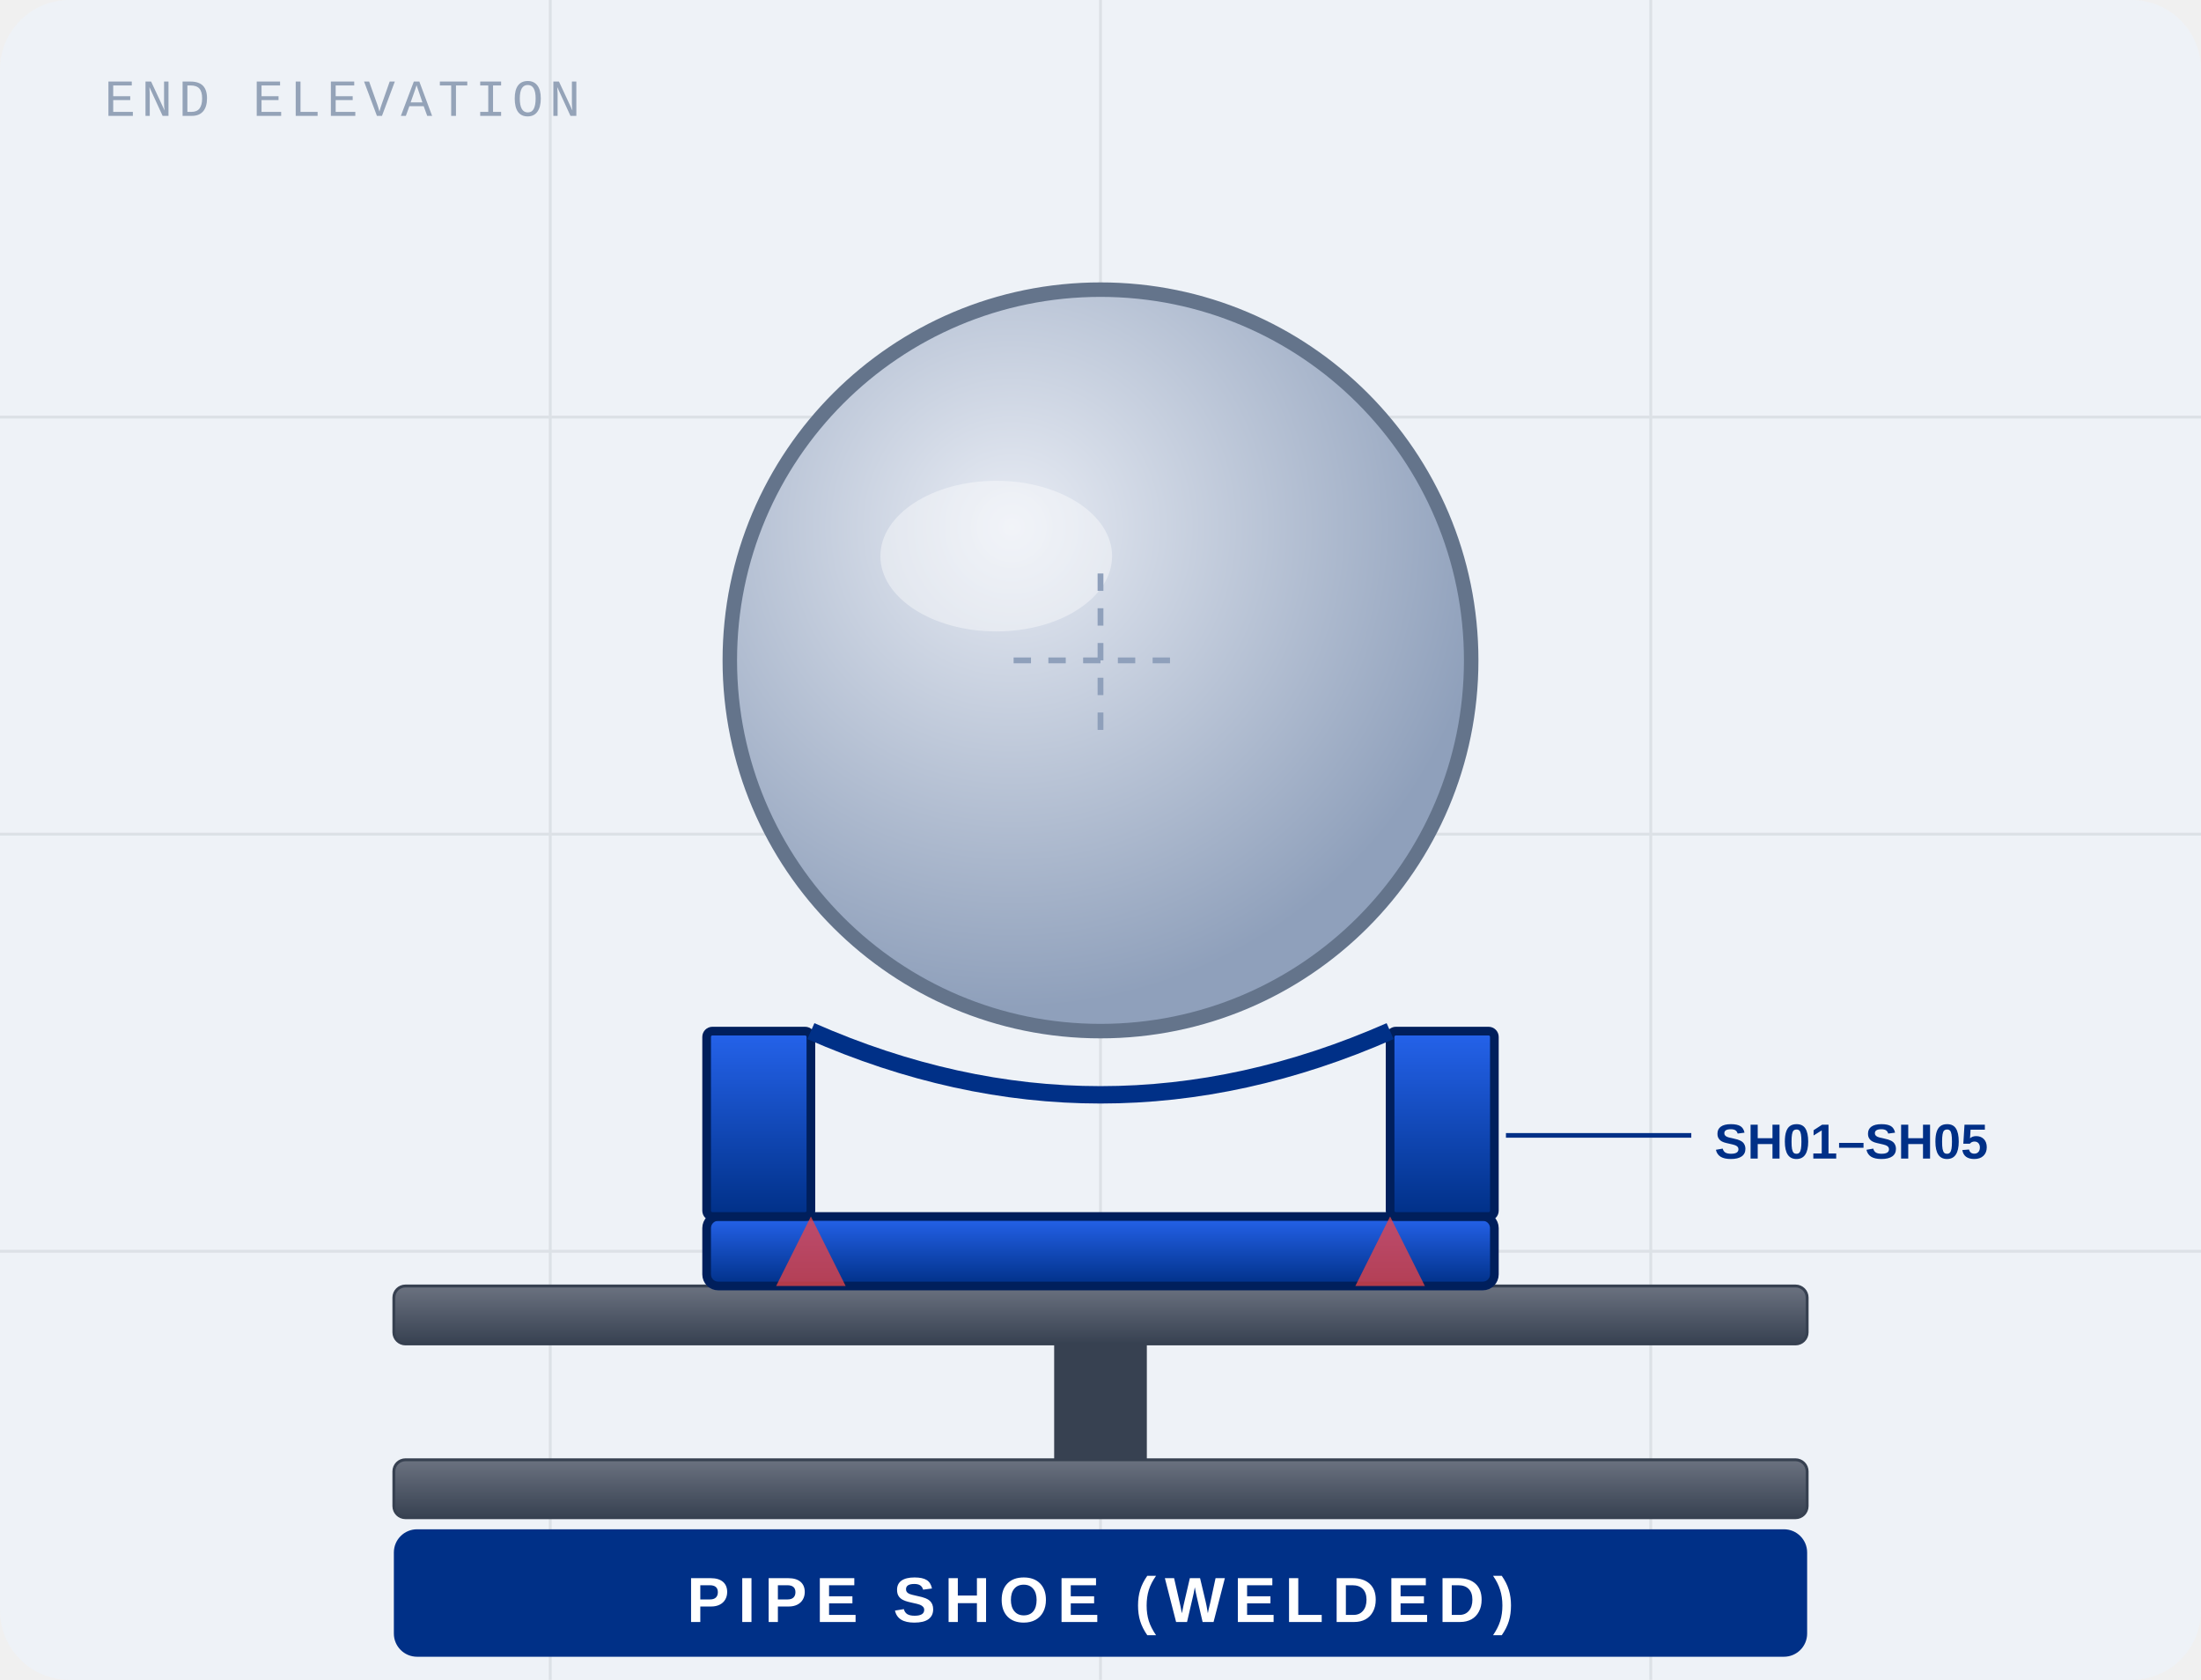
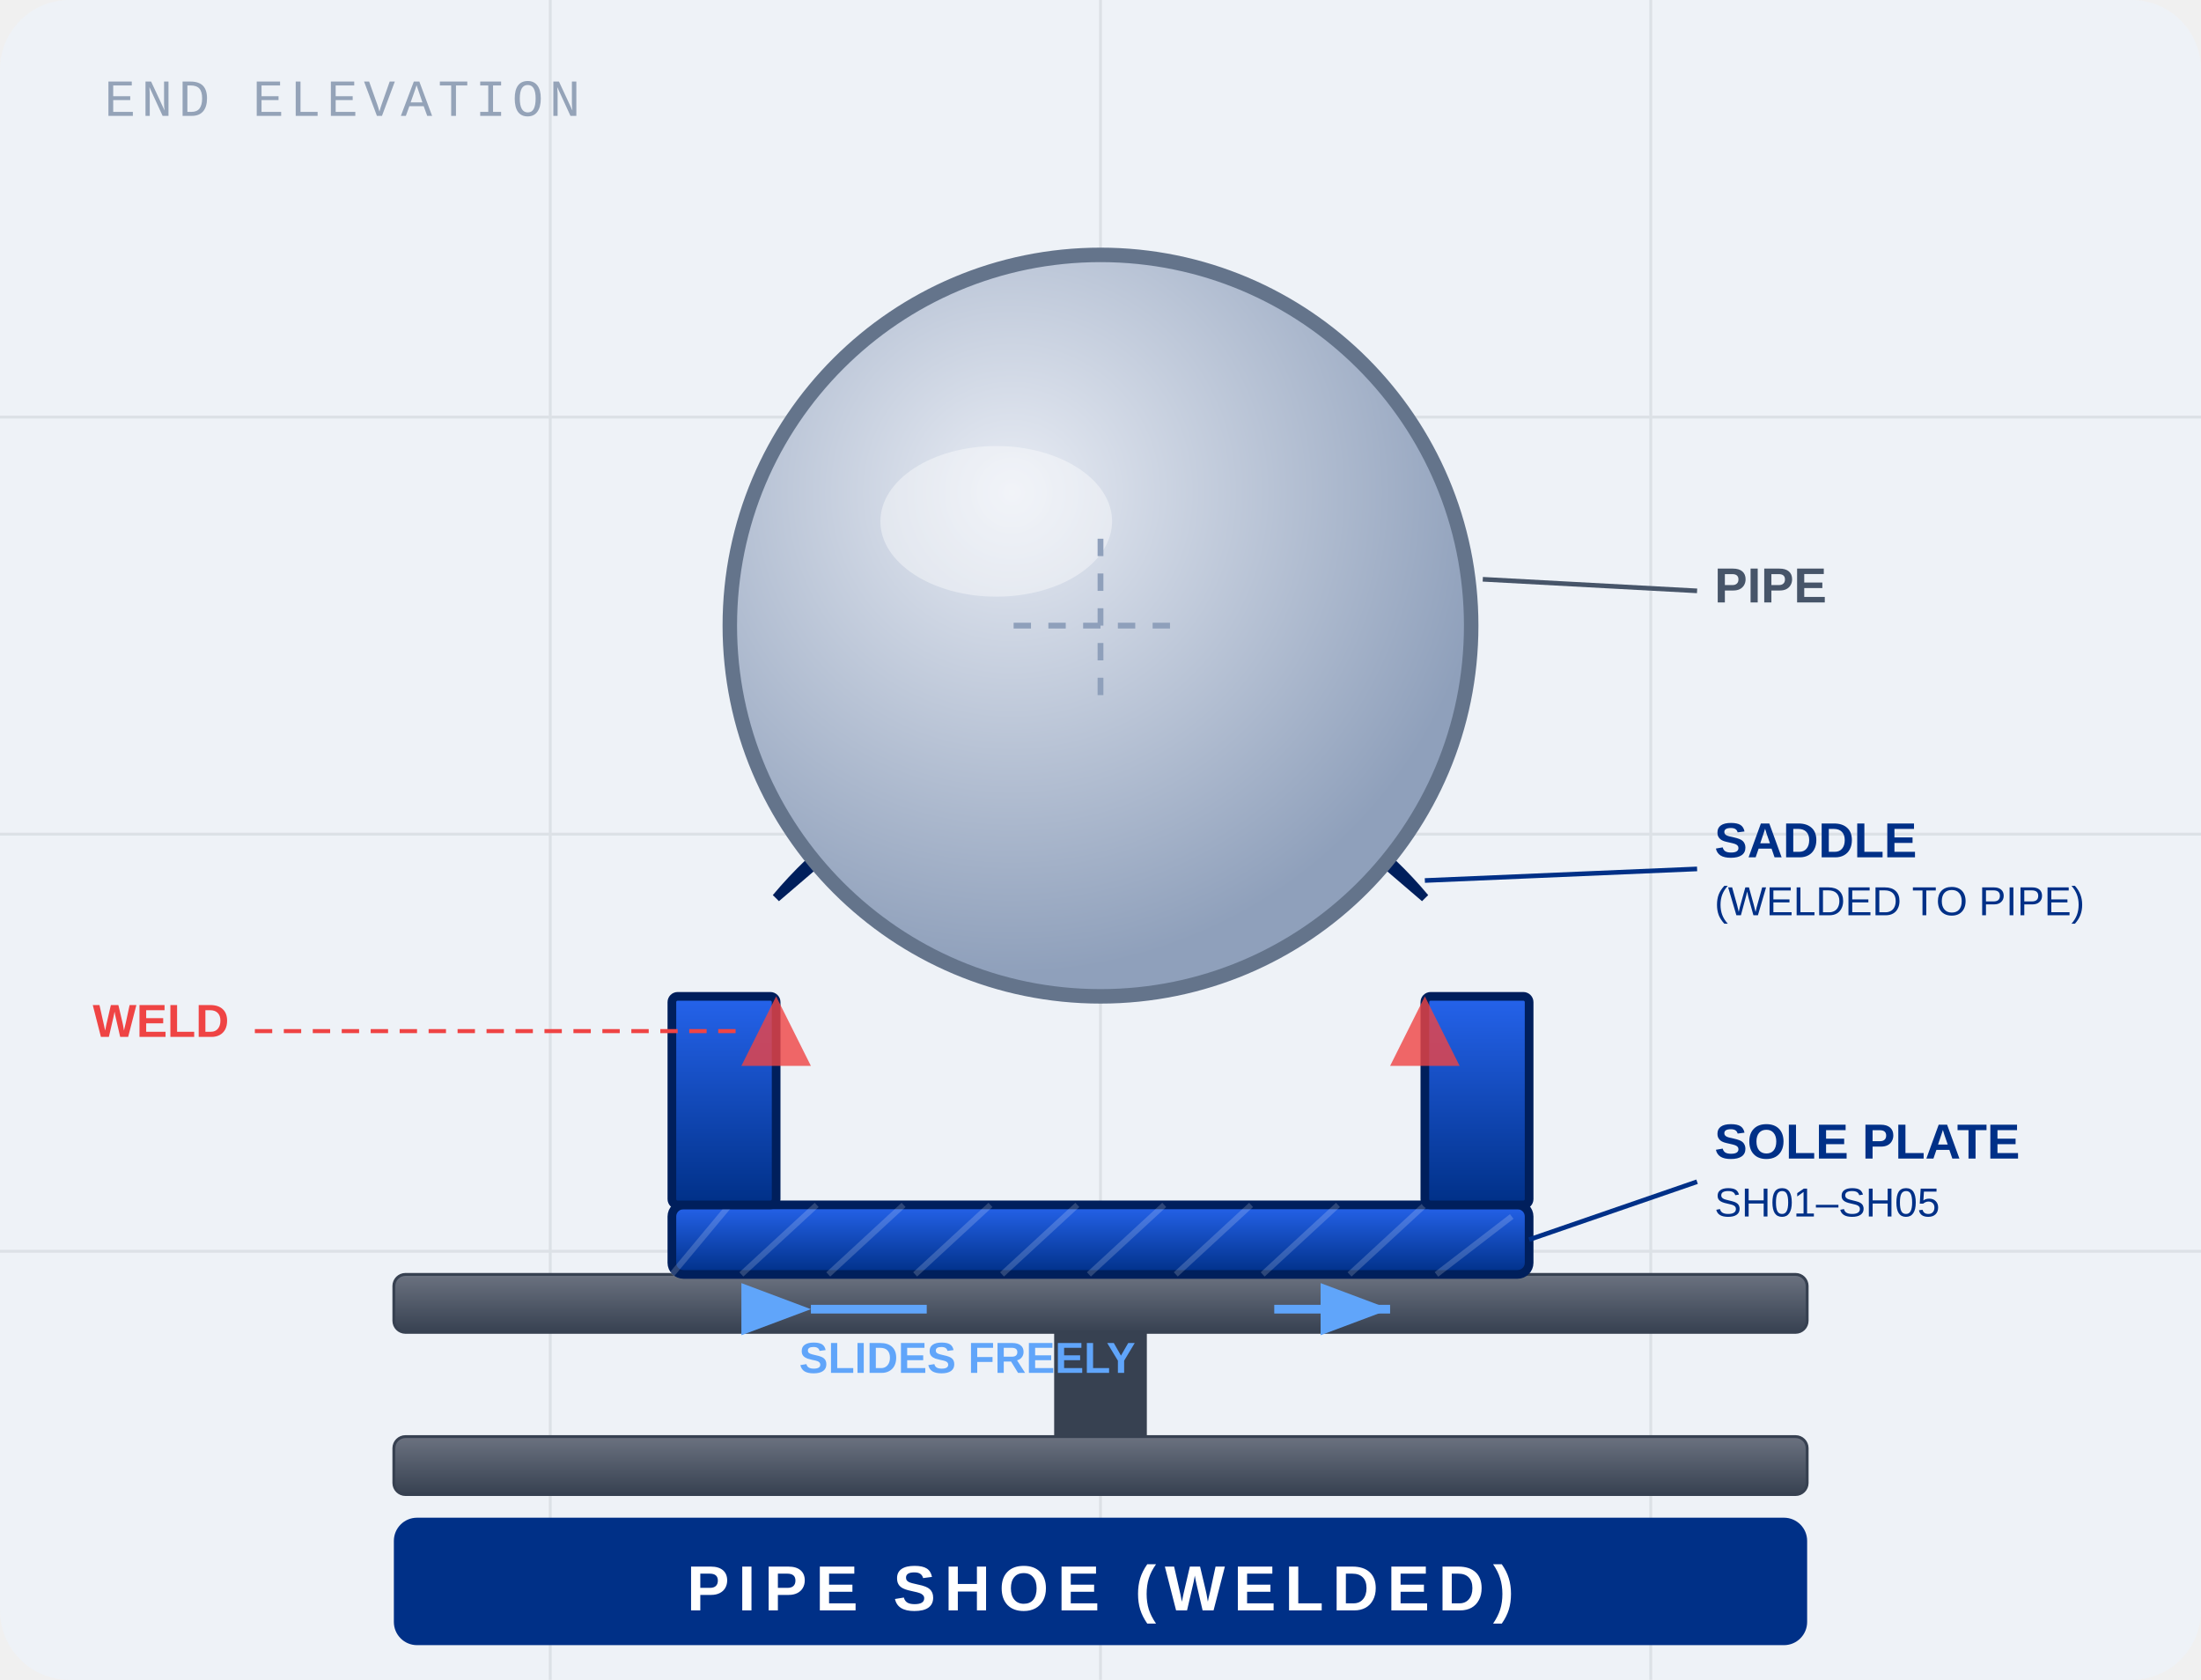
<svg xmlns="http://www.w3.org/2000/svg" viewBox="0 0 380 290">
  <defs>
    <radialGradient id="pg" cx="38%" cy="32%" r="65%">
      <stop offset="0%" stop-color="#E8ECF4" />
      <stop offset="100%" stop-color="#8FA0BB" />
    </radialGradient>
    <linearGradient id="sg" x1="0" y1="0" x2="0" y2="1">
      <stop offset="0%" stop-color="#6B7280" />
      <stop offset="100%" stop-color="#374151" />
    </linearGradient>
    <linearGradient id="shoe" x1="0" y1="0" x2="0" y2="1">
      <stop offset="0%" stop-color="#2563EB" />
      <stop offset="100%" stop-color="#003087" />
    </linearGradient>
+     <marker id="slide_arr" markerWidth="8" markerHeight="6" refX="8" refY="3" orient="auto">
+       <path d="M0,0 L8,3 L0,6 z" fill="#60A5FA" />
+     </marker>
+     <marker id="slide_arr_l" markerWidth="8" markerHeight="6" refX="0" refY="3" orient="auto">
+       <path d="M8,0 L0,3 L8,6 z" fill="#60A5FA" />
+     </marker>
  </defs>
  <rect width="380" height="290" fill="#EEF2F7" rx="12" />
  <g stroke="#D1D5DB" stroke-width="0.5" opacity="0.6">
    <line x1="0" y1="72" x2="380" y2="72" />
    <line x1="0" y1="144" x2="380" y2="144" />
    <line x1="0" y1="216" x2="380" y2="216" />
    <line x1="95" y1="0" x2="95" y2="290" />
    <line x1="190" y1="0" x2="190" y2="290" />
    <line x1="285" y1="0" x2="285" y2="290" />
  </g>
  <text x="18" y="20" font-family="'Courier New',monospace" font-size="9" fill="#94A3B8" letter-spacing="1">END ELEVATION</text>
-   <rect x="68" y="222" width="244" height="10" rx="2" fill="url(#sg)" stroke="#374151" stroke-width="0.5" />
-   <rect x="182" y="232" width="16" height="20" fill="#374151" />
-   <rect x="68" y="252" width="244" height="10" rx="2" fill="url(#sg)" stroke="#374151" stroke-width="0.5" />
-   <rect x="122" y="210" width="136" height="12" rx="2" fill="url(#shoe)" stroke="#001F5C" stroke-width="1.5" />
-   <rect x="122" y="178" width="18" height="32" rx="1" fill="url(#shoe)" stroke="#001F5C" stroke-width="1.5" />
-   <rect x="240" y="178" width="18" height="32" rx="1" fill="url(#shoe)" stroke="#001F5C" stroke-width="1.5" />
-   <path d="M 140,178 Q 190,200 240,178" fill="none" stroke="#003087" stroke-width="3" />
-   <polygon points="140,210 134,222 146,222" fill="#EF4444" opacity="0.75" />
-   <polygon points="240,210 234,222 246,222" fill="#EF4444" opacity="0.75" />
-   <circle cx="190" cy="114" r="64" fill="url(#pg)" stroke="#64748B" stroke-width="2.5" />
-   <ellipse cx="172" cy="96" rx="20" ry="13" fill="rgba(255,255,255,0.4)" />
-   <line x1="190" y1="99" x2="190" y2="129" stroke="#8FA0BB" stroke-width="1" stroke-dasharray="3,3" />
-   <line x1="175" y1="114" x2="205" y2="114" stroke="#8FA0BB" stroke-width="1" stroke-dasharray="3,3" />
-   <text x="296" y="200" font-family="'Arial',sans-serif" font-size="8.5" fill="#003087" font-weight="700">SH01–SH05</text>
-   <line x1="260" y1="196" x2="292" y2="196" stroke="#003087" stroke-width="0.8" />
-   <rect x="68" y="264" width="244" height="22" rx="4" fill="#003087" />
-   <text x="190" y="280" text-anchor="middle" font-family="'Arial',sans-serif" font-size="11" font-weight="700" fill="white" letter-spacing="1.5">PIPE SHOE (WELDED)</text>
+   <rect x="68" y="220" width="244" height="10" rx="2" fill="url(#sg)" stroke="#374151" stroke-width="0.5" />
+   <rect x="182" y="230" width="16" height="18" fill="#374151" />
+   <rect x="68" y="248" width="244" height="10" rx="2" fill="url(#sg)" stroke="#374151" stroke-width="0.5" />
+   <rect x="116" y="208" width="148" height="12" rx="2" fill="url(#shoe)" stroke="#001F5C" stroke-width="1.5" />
+   <g stroke="rgba(255,255,255,0.18)" stroke-width="1">
+     <line x1="126" y1="208" x2="116" y2="220" />
+     <line x1="141" y1="208" x2="128" y2="220" />
+     <line x1="156" y1="208" x2="143" y2="220" />
+     <line x1="171" y1="208" x2="158" y2="220" />
+     <line x1="186" y1="208" x2="173" y2="220" />
+     <line x1="201" y1="208" x2="188" y2="220" />
+     <line x1="216" y1="208" x2="203" y2="220" />
+     <line x1="231" y1="208" x2="218" y2="220" />
+     <line x1="246" y1="208" x2="233" y2="220" />
+     <line x1="261" y1="210" x2="248" y2="220" />
+   </g>
+   <rect x="116" y="172" width="18" height="36" rx="1" fill="url(#shoe)" stroke="#001F5C" stroke-width="1.5" />
+   <rect x="246" y="172" width="18" height="36" rx="1" fill="url(#shoe)" stroke="#001F5C" stroke-width="1.5" />
+   <path d="M 141,149 A 64 64 0 0 1 239,149 L 246,155 A 73 73 0 0 0 134,155 Z" fill="url(#shoe)" stroke="#001F5C" stroke-width="1.5" />
+   <polygon points="134,172 128,184 140,184" fill="#EF4444" opacity="0.8" />
+   <polygon points="246,172 240,184 252,184" fill="#EF4444" opacity="0.8" />
+   <text x="16" y="179" font-family="'Arial',sans-serif" font-size="8" fill="#EF4444" font-weight="600">WELD</text>
+   <line x1="44" y1="178" x2="127" y2="178" stroke="#EF4444" stroke-width="0.7" stroke-dasharray="3,2" />
+   <circle cx="190" cy="108" r="64" fill="url(#pg)" stroke="#64748B" stroke-width="2.5" />
+   <ellipse cx="172" cy="90" rx="20" ry="13" fill="rgba(255,255,255,0.4)" />
+   <line x1="190" y1="93" x2="190" y2="123" stroke="#8FA0BB" stroke-width="1" stroke-dasharray="3,3" />
+   <line x1="175" y1="108" x2="205" y2="108" stroke="#8FA0BB" stroke-width="1" stroke-dasharray="3,3" />
+   <line x1="160" y1="226" x2="140" y2="226" stroke="#60A5FA" stroke-width="1.5" marker-end="url(#slide_arr_l)" />
+   <line x1="220" y1="226" x2="240" y2="226" stroke="#60A5FA" stroke-width="1.5" marker-end="url(#slide_arr)" />
+   <text x="167" y="237" font-family="'Arial',sans-serif" font-size="7.5" fill="#60A5FA" font-weight="600" text-anchor="middle">SLIDES FREELY</text>
+   <text x="296" y="104" font-family="'Arial',sans-serif" font-size="8.5" fill="#475569" font-weight="700">PIPE</text>
+   <line x1="256" y1="100" x2="293" y2="102" stroke="#475569" stroke-width="0.8" />
+   <text x="296" y="148" font-family="'Arial',sans-serif" font-size="8.5" fill="#003087" font-weight="700">SADDLE</text>
+   <text x="296" y="158" font-family="'Arial',sans-serif" font-size="7" fill="#003087">(WELDED TO PIPE)</text>
+   <line x1="246" y1="152" x2="293" y2="150" stroke="#003087" stroke-width="0.8" />
+   <text x="296" y="200" font-family="'Arial',sans-serif" font-size="8.5" fill="#003087" font-weight="700">SOLE PLATE</text>
+   <text x="296" y="210" font-family="'Arial',sans-serif" font-size="7" fill="#003087">SH01–SH05</text>
+   <line x1="264" y1="214" x2="293" y2="204" stroke="#003087" stroke-width="0.8" />
+   <rect x="68" y="262" width="244" height="22" rx="4" fill="#003087" />
+   <text x="190" y="278" text-anchor="middle" font-family="'Arial',sans-serif" font-size="11" font-weight="700" fill="white" letter-spacing="1.5">PIPE SHOE (WELDED)</text>
</svg>
